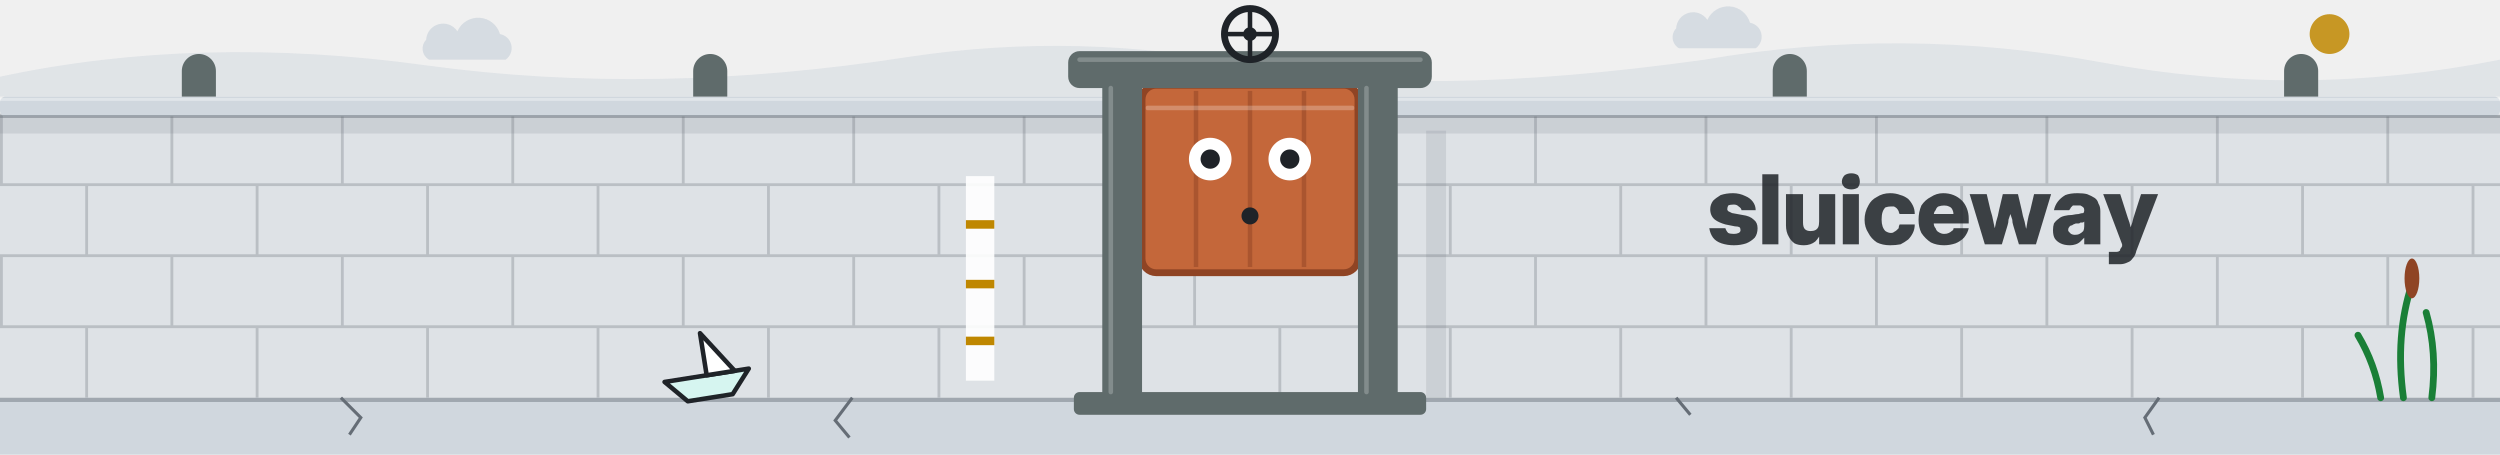
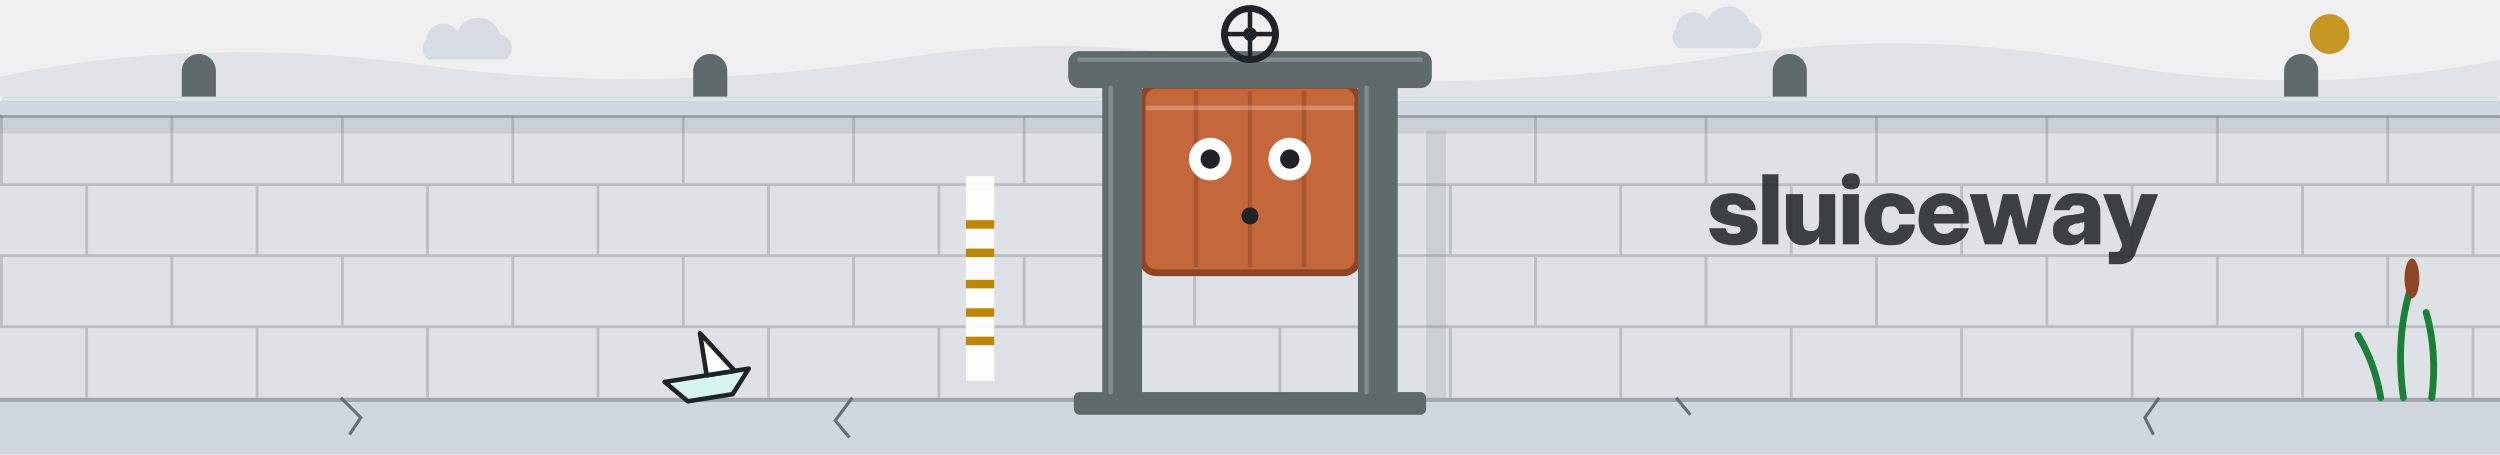
<svg xmlns="http://www.w3.org/2000/svg" viewBox="0 0 880 160" width="880" height="160" role="img" aria-label="Sluiceway: no stacks yet">
  <style>.look{animation:look 4s ease-in-out infinite}.lid{transform-box:fill-box;transform-origin:center;animation:lid 5s ease-in-out infinite}.cloud{animation:cloud 40s ease-in-out infinite alternate}@keyframes look{0%,40%{transform:translateX(-2px)}50%,90%{transform:translateX(2px)}100%{transform:translateX(-2px)}}@keyframes lid{0%,93%,100%{transform:scaleY(1)}96.5%{transform:scaleY(.08)}}@keyframes cloud{to{transform:translateX(70px)}}@media (prefers-reduced-motion:reduce){*{animation:none!important}}</style>
  <path d="M0 34V27q70 -15 150 -4t170 -3q60 -9 120 3t160 -2q70 -12 140 1t140 -1V34z" fill="#d0d7de" opacity=".5" />
  <g fill="#d0d7de" opacity=".8">
    <path class="cloud" d="M150 14a6 6 0 0 1 11 -3a8 8 0 0 1 15 1a5 5 0 0 1 2 9h-27a4.5 4.5 0 0 1 -1 -7z" />
    <path class="cloud" d="M590 10a6 6 0 0 1 11 -3a8 8 0 0 1 15 1a5 5 0 0 1 2 9h-27a4.5 4.5 0 0 1 -1 -7z" />
  </g>
  <circle cx="820" cy="12" r="7" fill="#bf8700" opacity=".85" />
  <rect y="40" width="880" height="100" fill="#d0d7de" opacity=".55" />
  <g stroke="#656d76" opacity=".3">
    <path d="M0 65H880M0 90H880M0 115H880" />
    <path d="M0 52.5H880M0 102.5H880M30 77.5H880M30 127.5H880" stroke-width="25" stroke-dasharray="1 59" />
  </g>
  <rect y="41" width="880" height="6" fill="#656d76" opacity=".16" />
  <rect y="34" width="880" height="7" rx="2" fill="#d0d7de" />
  <path d="M0 35H880" stroke="#ffffff" opacity=".35" />
  <path d="M0 41H880" stroke="#656d76" opacity=".5" />
  <g fill="#5f6b6b">
    <path d="M64 34v-9a6 6 0 0 1 12 0v9z" />
    <path d="M244 34v-9a6 6 0 0 1 12 0v9z" />
    <path d="M624 34v-9a6 6 0 0 1 12 0v9z" />
    <path d="M804 34v-9a6 6 0 0 1 12 0v9z" />
  </g>
  <rect y="140" width="880" height="20" fill="#d0d7de" />
  <path d="M0 140.75H880" stroke="#656d76" stroke-width="1.5" opacity=".45" />
  <rect x="340" y="62" width="10" height="72" fill="#ffffff" opacity=".9" />
-   <path d="M340 79h10M340 100h10M340 120h10" stroke="#bf8700" stroke-width="3" />
+   <path d="M340 120h10M340 110h10M340 100h10M340 89h10M340 79h10" stroke="#bf8700" stroke-width="3" />
  <path transform="translate(601 86) scale(0.3333)" d="M28 1q-7 0-13-2q-6-2-9-6q-3-4-4-10h17q1 3 3 5q2 1 6 1q3 0 5-1q2-1 2-3q0-2-1-3q-2-1-5-1l-10-2q-7-2-11-5q-5-4-5-11q0-5 3-9q3-3 8-6q6-2 13-2q7 0 13 3q5 2 8 6q3 4 3 9h-15q0-2-3-4q-2-2-5-2q-4 0-6 1q-1 2-1 4q0 1 1 2q2 1 4 2l11 2q8 1 12 5q4 3 4 9q0 6-3 10q-4 4-9 6q-6 2-13 2zM75-74v74h-17v-74zM102 1q-6 0-10-2q-4-3-6-7q-3-5-3-12v-33h18v30q0 5 2 7q2 2 6 2q3 0 5-1q2-1 3-3q1-2 1-6v-29h17v53h-17v-14h3q-3 7-7 11q-5 4-12 4zM143 0v-53h17v53zM152-58q-4 0-7-2q-3-3-3-6q0-4 3-7q3-2 7-2q4 0 7 2q2 3 2 7q0 3-2 6q-3 2-7 2zM193 1q-8 0-14-3q-6-4-9-10q-4-6-4-14q0-8 4-15q3-6 9-9q6-4 14-4q6 0 11 2q4 1 8 4q3 3 5 7q2 4 2 9h-16q-1-2-1-3q-1-2-2-3q-1-1-3-2q-1 0-3 0q-3 0-6 1q-2 2-3 5q-1 3-1 8q0 4 1 7q1 3 3 5q3 2 6 2q2 0 3-1q2-1 3-2q1-1 2-2q0-2 1-4h16q0 5-2 9q-2 4-5 7q-4 3-8 5q-5 1-11 1zM250 1q-8 0-14-3q-6-4-10-10q-3-6-3-14q0-8 3-15q4-6 10-9q6-4 13-4q6 0 11 2q5 2 9 6q3 3 5 8q2 5 2 11v5h-48v-10h40l-8 2q0-4-1-6q-1-3-4-4q-2-1-5-1q-3 0-6 1q-2 1-3 4q-2 2-2 6v7q0 4 2 6q1 3 3 4q3 2 6 2q3 0 5-1q2-1 3-2q2-1 2-3h16q-1 5-5 10q-4 4-9 6q-6 2-12 2zM293 0l-16-53h18l4 17q2 6 3 12q1 6 3 12h-3q2-6 3-12q2-6 3-12l4-17h16l4 17q1 6 3 12q1 6 3 12h-2q1-6 2-12q1-6 3-12l4-17h18l-16 53h-18l-6-20q-1-3-1-6q-1-3-2-6q-1-3-1-6h3q-1 3-2 6q-1 3-2 6q0 3-1 6l-6 20zM383 1q-6 0-10-2q-4-2-6-5q-2-3-2-9q0-4 1-7q2-3 5-5q2-2 6-3q4-1 8-1q5-1 7-1q3-1 5-1q1-1 1-3q0-2-1-3q-1-1-3-2q-1 0-4 0q-2 0-4 0q-1 1-2 2q-1 2-2 3h-16q1-5 4-9q3-4 8-7q5-2 13-2q6 0 10 1q5 2 8 4q3 2 4 6q2 3 2 8v35h-17v-7q-2 2-4 4q-2 2-5 3q-3 1-6 1zM388-10q3 0 5-1q2-1 4-3q1-2 1-5v-5q-1 1-2 1q-1 0-2 0q-1 1-2 1q-2 0-3 0q-3 1-4 2q-2 0-3 2q-1 1-1 3q0 1 1 2q1 1 2 2q2 1 4 1zM424 21v-13h8q2 0 3-1q1 0 1-2q1-1 2-3v-2l-20-53h18l8 25q2 5 3 10q1 5 3 10h-5q1-5 2-10q2-5 3-10l8-25h18l-23 60q-1 5-4 8q-2 3-5 4q-4 2-8 2q-3 0-6 0q-3 0-6 0z" fill="#1f2328" opacity=".85" />
  <path d="M846 140q-3 -22 3 -40M856 140q2 -16 -2 -30M838 140q-2 -12 -8 -22" stroke="#1a7f37" stroke-width="2.4" stroke-linecap="round" fill="none" />
  <ellipse cx="849" cy="98" rx="2.6" ry="7" fill="#8f4424" />
  <path d="M120 140l7 7l-4 6M300 140l-6 8l5 6M590 140l5 6M760 140l-5 7l3 6" stroke="#656d76" stroke-width="1.1" fill="none" />
  <g transform="translate(250 140) rotate(-9)" stroke="#1f2328" stroke-width="1.6" stroke-linejoin="round">
    <path d="M-15 -8h30l-7 8h-16z" fill="#d6f5f0" />
    <path d="M0 -8v-15l10 15z" fill="#ffffff" />
  </g>
  <path d="M502 46h7v94h-7z" fill="#656d76" opacity=".16" />
  <g>
    <rect x="402" y="30" width="76" height="66" rx="5" fill="#c4673a" />
    <path d="M421 32v62M440 32v62M459 32v62" stroke="#8f4424" stroke-width="1.6" opacity=".5" />
    <path d="M404 38h72" stroke="#ffffff" stroke-width="1.6" opacity=".25" stroke-linecap="round" />
    <rect x="402" y="30" width="76" height="66" rx="5" fill="none" stroke="#8f4424" stroke-width="2.4" />
    <g class="look">
      <g class="lid">
        <g fill="#ffffff">
          <circle cx="426" cy="56" r="7.5" />
          <circle cx="454" cy="56" r="7.5" />
        </g>
        <g fill="#1f2328">
          <circle cx="426" cy="56" r="3.4" />
          <circle cx="454" cy="56" r="3.4" />
        </g>
      </g>
    </g>
    <circle cx="440" cy="76" r="3" fill="#1f2328" />
  </g>
  <g fill="#5f6b6b">
    <rect x="378" y="138" width="124" height="8" rx="2" />
    <rect x="388" y="26" width="14" height="114" rx="2" />
    <rect x="478" y="26" width="14" height="114" rx="2" />
    <rect x="376" y="18" width="128" height="13" rx="4" />
  </g>
  <path d="M391 31v107M481 31v107M380 21h120" stroke="#ffffff" stroke-width="1.6" opacity=".22" stroke-linecap="round" />
  <g transform="translate(440 12)">
    <g>
      <circle r="9" fill="none" stroke="#1f2328" stroke-width="2.4" />
      <path d="M-9 0h18M0 -9v18" stroke="#1f2328" stroke-width="1.6" />
      <circle r="2.4" fill="#1f2328" />
    </g>
  </g>
</svg>
